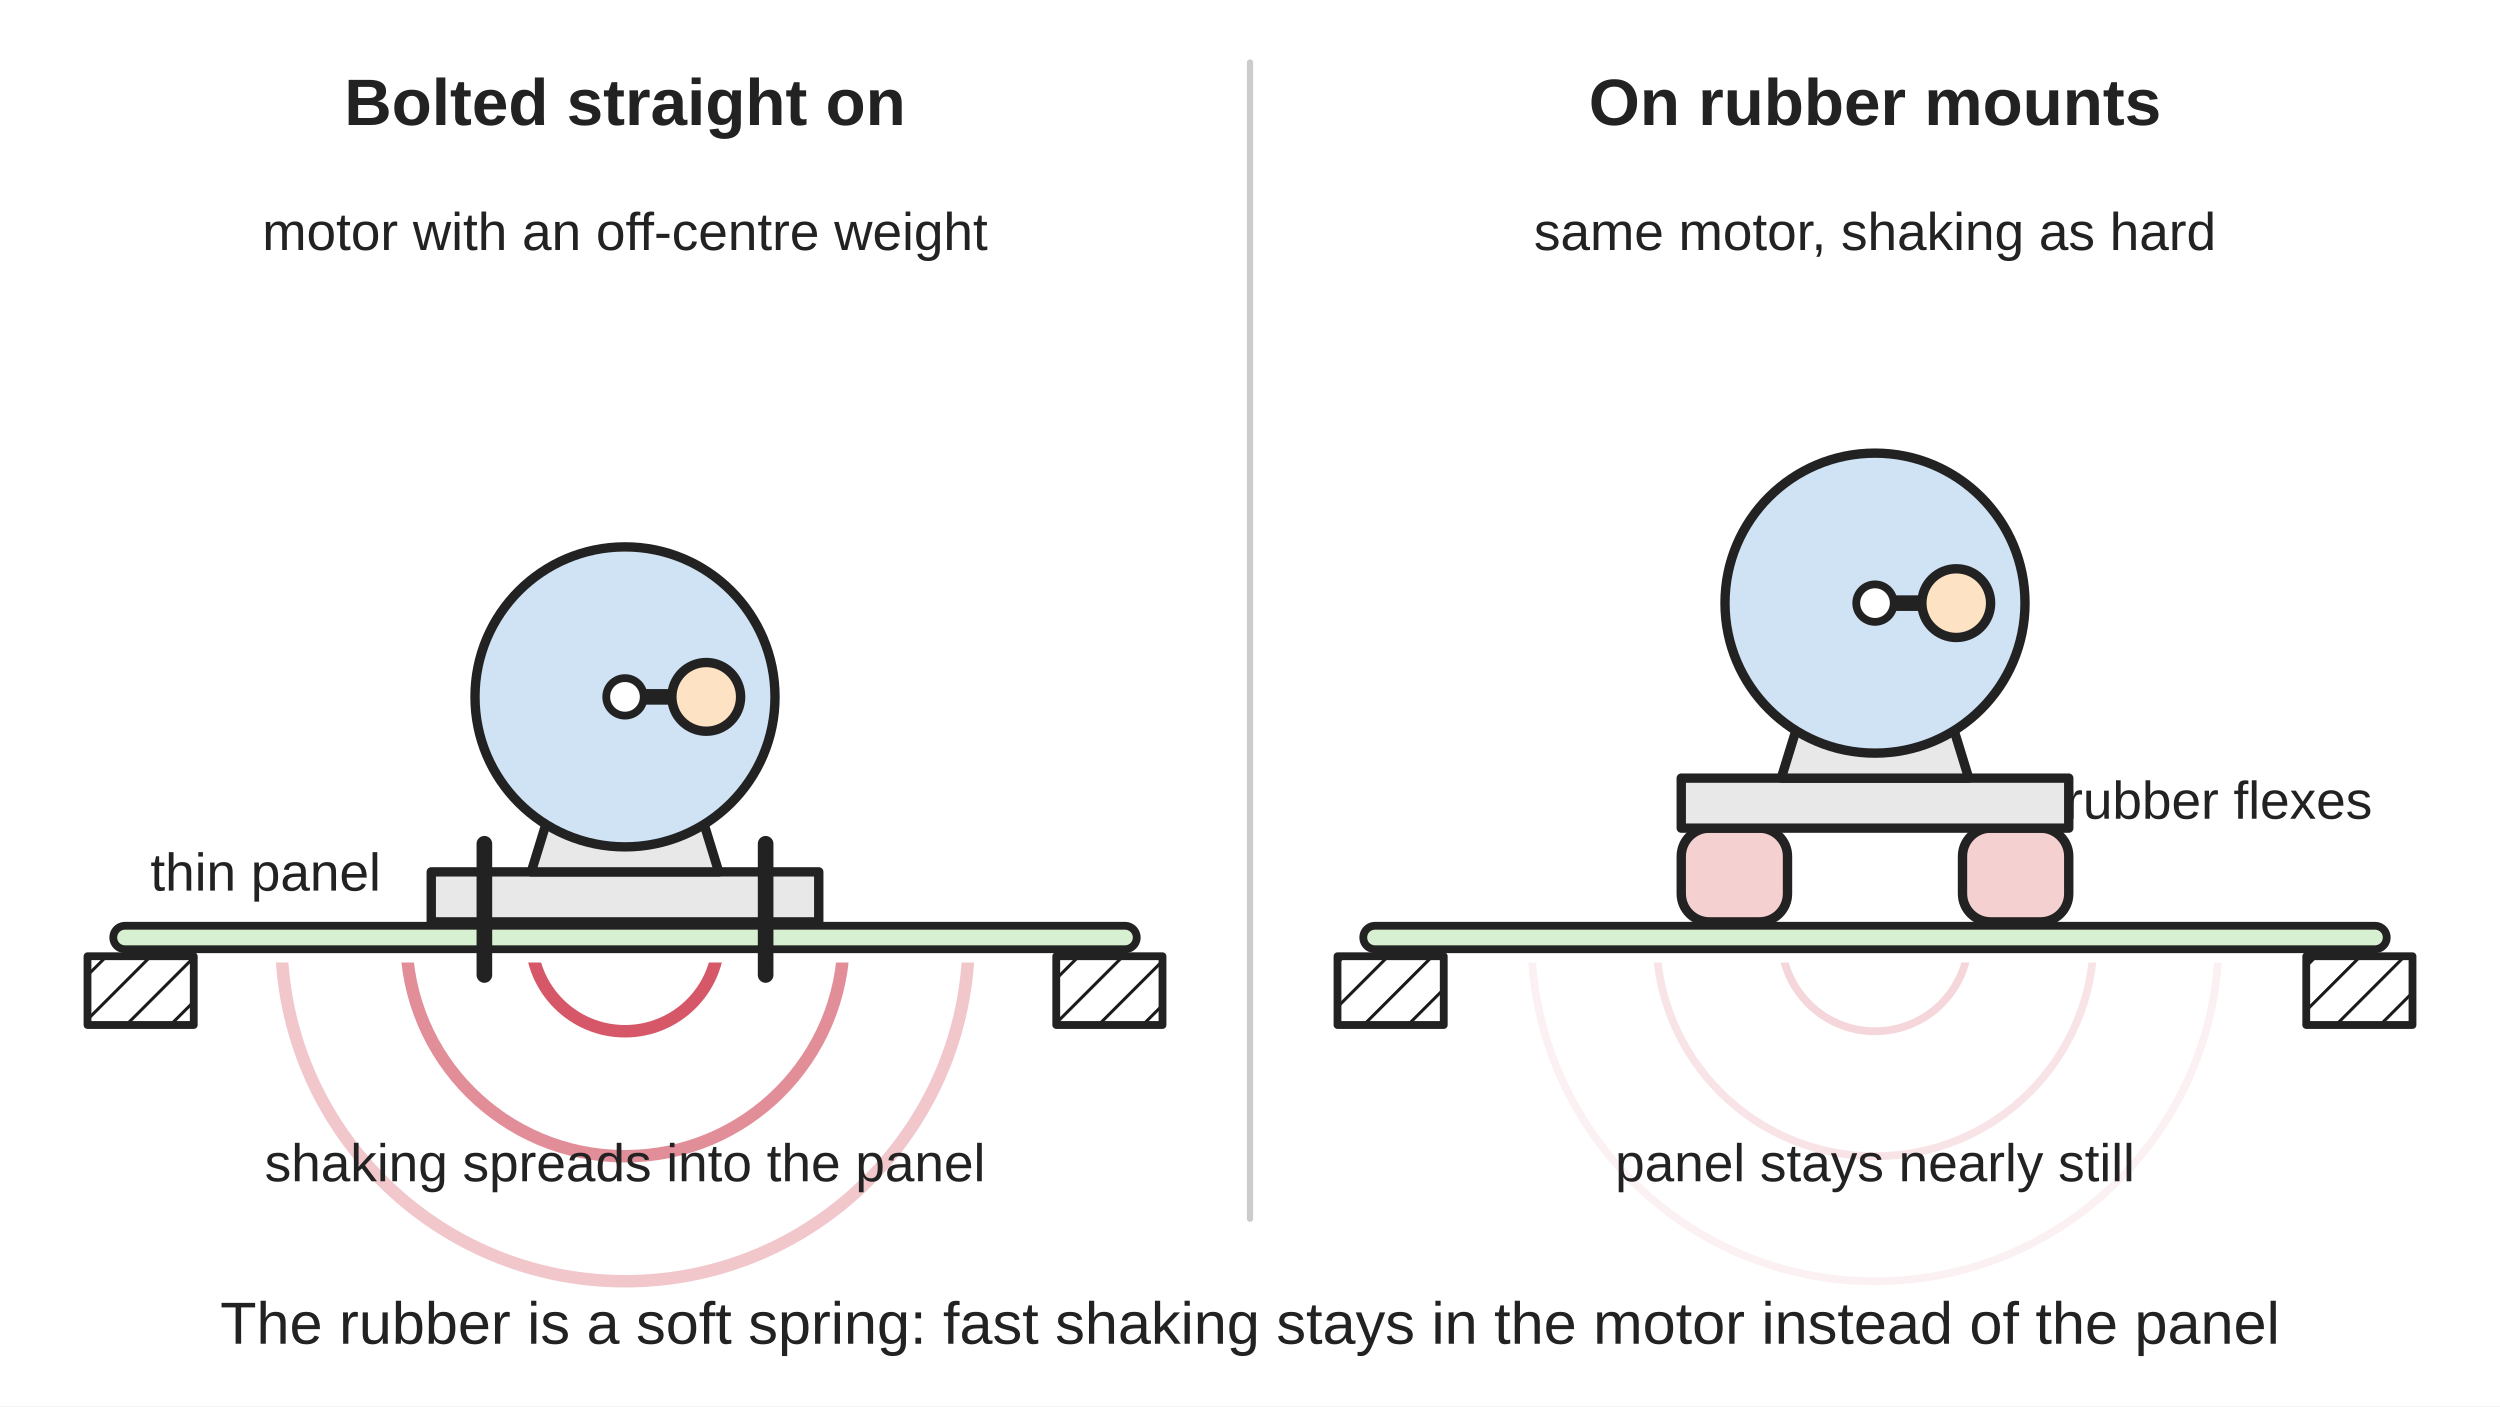
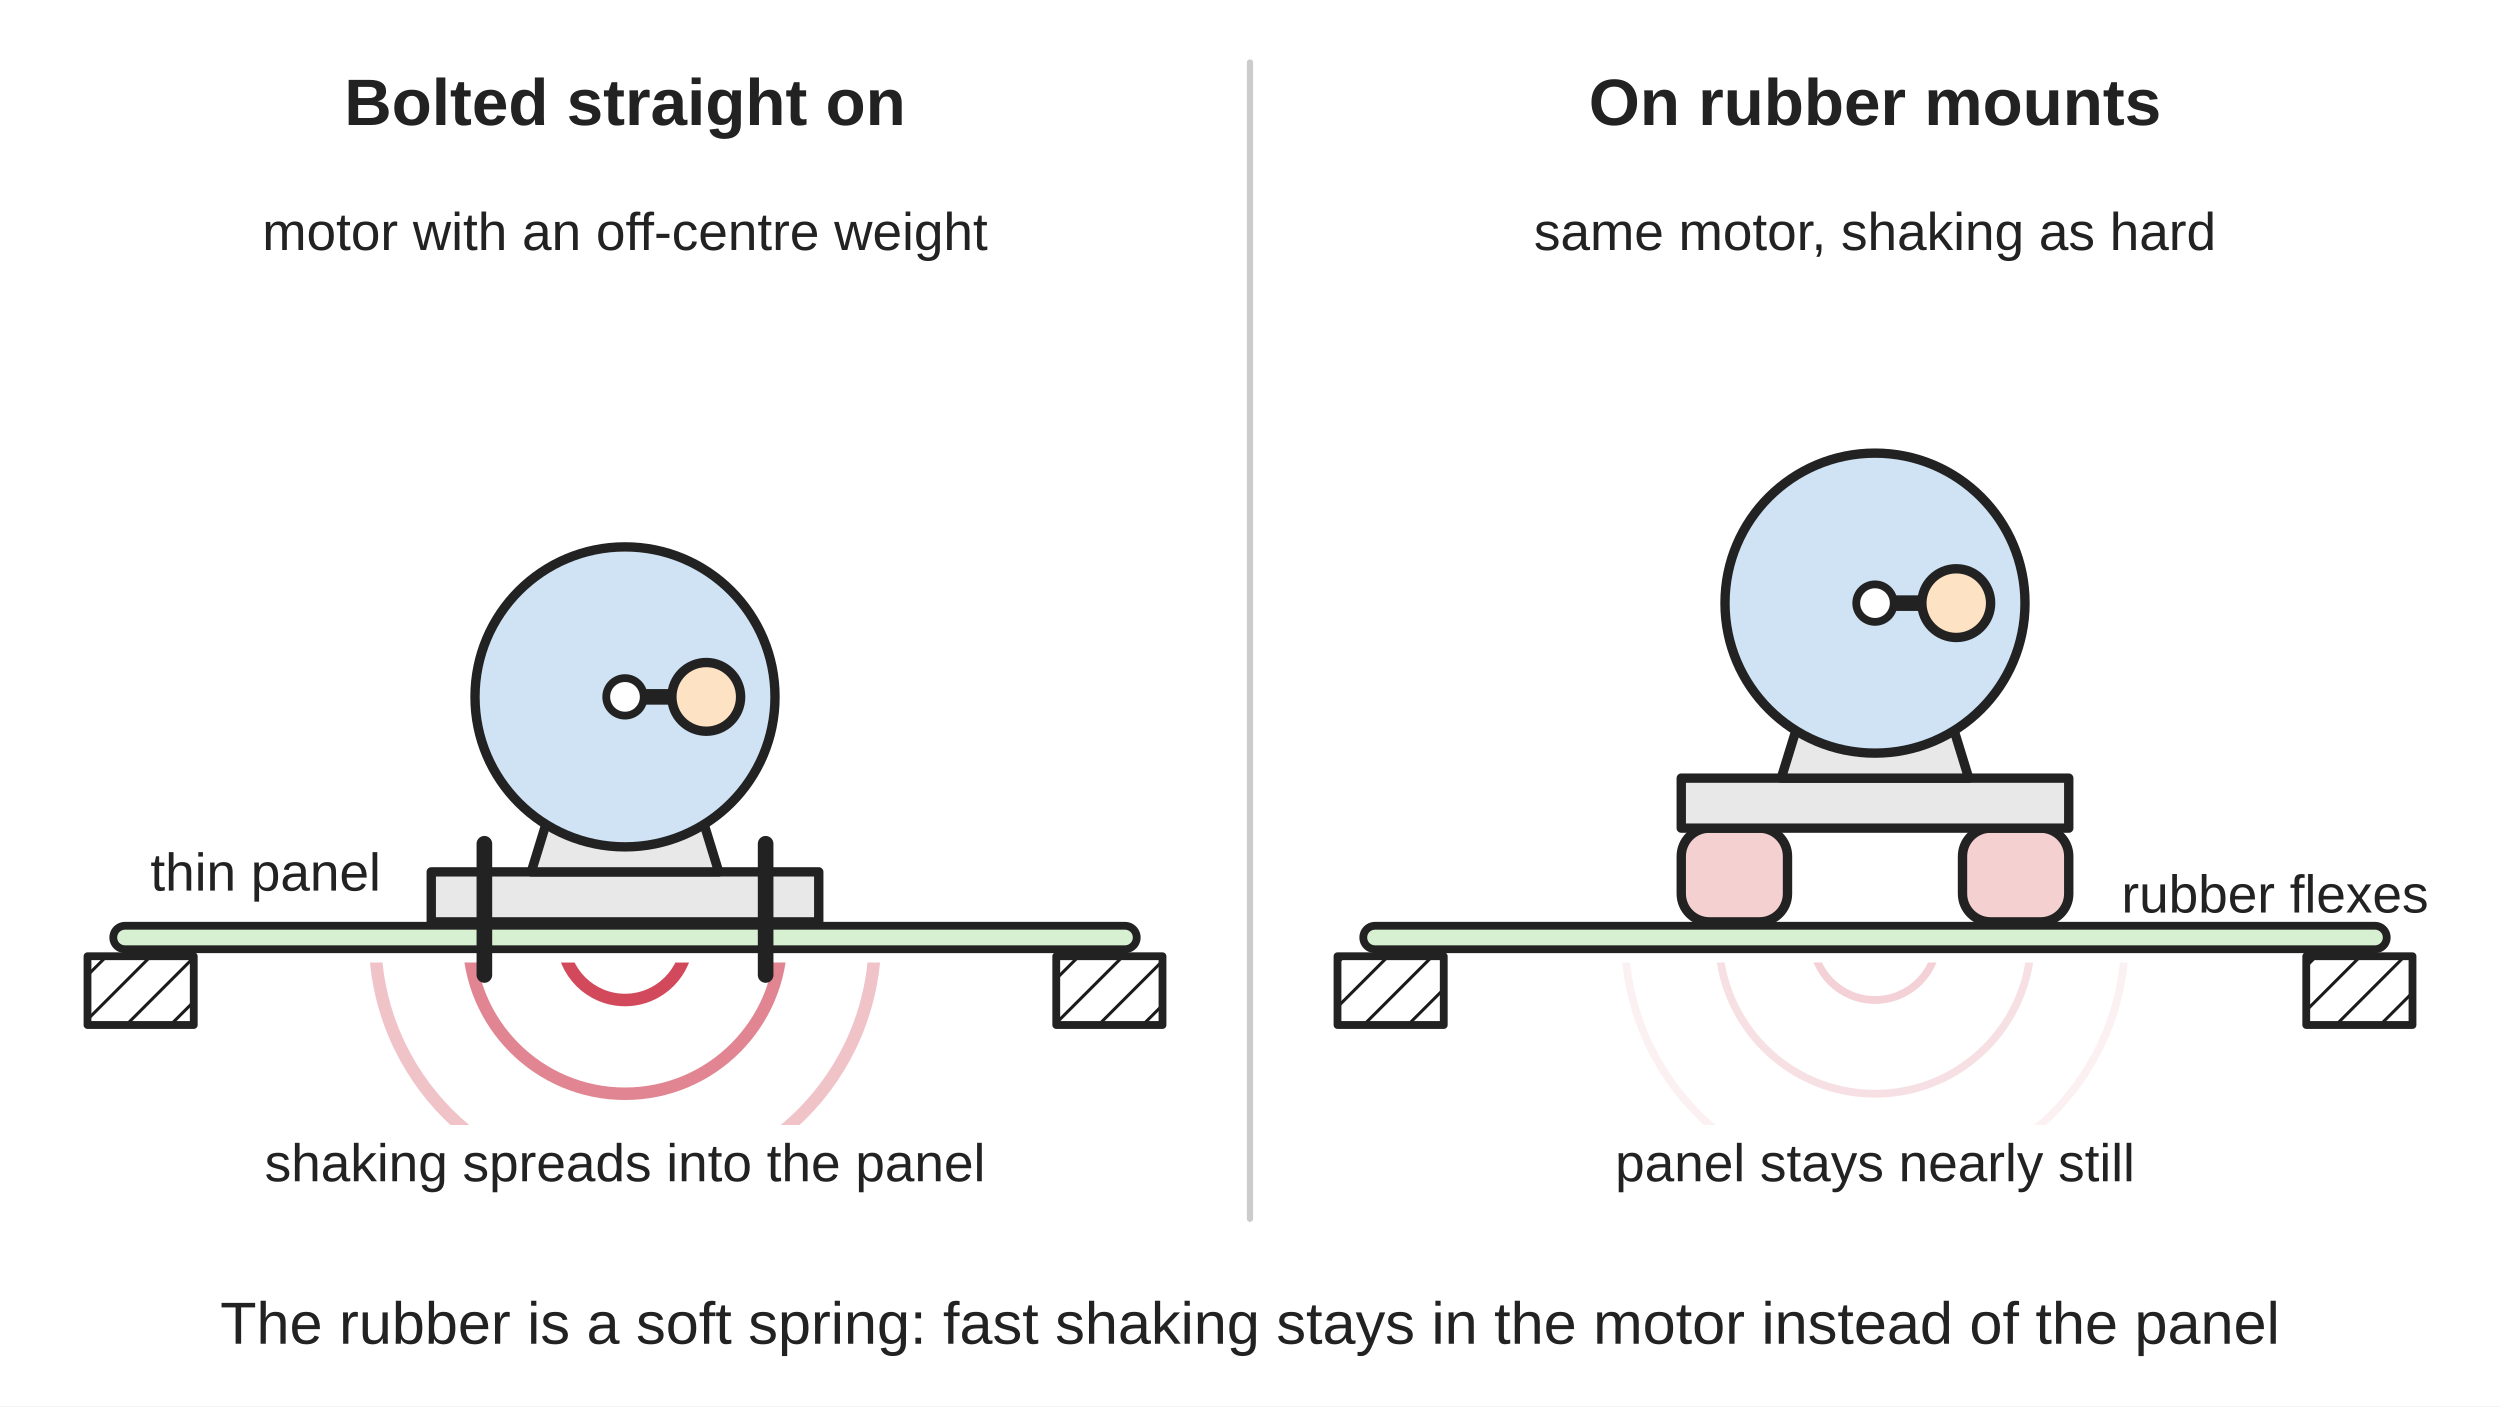
<svg xmlns="http://www.w3.org/2000/svg" viewBox="0 0 800 450" width="800" height="450" role="img">
  <rect width="800" height="450" fill="#ffffff" />
  <defs>
    <marker id="ah" viewBox="0 0 10 10" refX="8" refY="5" markerWidth="5" markerHeight="5" orient="auto-start-reverse">
      <path d="M0,0 L10,5 L0,10 z" fill="#d1495b" />
    </marker>
    <pattern id="hatch" width="10" height="10" patternUnits="userSpaceOnUse" patternTransform="rotate(45)">
      <rect width="10" height="10" fill="#ffffff" />
      <line x1="0" y1="0" x2="0" y2="10" stroke="#222" stroke-width="2" />
    </pattern>
  </defs>
  <g stroke-linejoin="round" stroke-linecap="round">
    <clipPath id="below200">
-       <rect x="30" y="308" width="340" height="120" />
+       <rect x="30" y="308" width="340" height="52" />
    </clipPath>
    <clipPath id="below600">
-       <rect x="430" y="308" width="340" height="120" />
+       <rect x="430" y="308" width="340" height="52" />
    </clipPath>
    <line x1="400" y1="20" x2="400" y2="390" stroke="#cccccc" stroke-width="2" />
    <rect x="28" y="306" width="34" height="22" fill="url(#hatch)" stroke="#222" stroke-width="2.5" />
    <rect x="338" y="306" width="34" height="22" fill="url(#hatch)" stroke="#222" stroke-width="2.5" />
    <g clip-path="url(#below200)" fill="none" stroke="#d1495b" stroke-width="4">
-       <circle cx="200" cy="300" r="30" opacity="0.92">
-         <animate attributeName="r" values="20;150" dur="0.9s" begin="-0.07s" repeatCount="indefinite" />
-         <animate attributeName="opacity" values="1;0" dur="0.9s" begin="-0.07s" repeatCount="indefinite" />
+       <circle cx="200" cy="300" r="20" opacity="1">
+         <animate attributeName="r" values="20;110" dur="0.9s" begin="-0s" repeatCount="indefinite" />
+         <animate attributeName="opacity" values="1;0" dur="0.9s" begin="-0s" repeatCount="indefinite" />
      </circle>
-       <circle cx="200" cy="300" r="70" opacity="0.62">
-         <animate attributeName="r" values="20;150" dur="0.9s" begin="-0.35s" repeatCount="indefinite" />
-         <animate attributeName="opacity" values="1;0" dur="0.9s" begin="-0.35s" repeatCount="indefinite" />
+       <circle cx="200" cy="300" r="50" opacity="0.67">
+         <animate attributeName="r" values="20;110" dur="0.9s" begin="-0.3s" repeatCount="indefinite" />
+         <animate attributeName="opacity" values="1;0" dur="0.9s" begin="-0.3s" repeatCount="indefinite" />
      </circle>
-       <circle cx="200" cy="300" r="110" opacity="0.31">
-         <animate attributeName="r" values="20;150" dur="0.9s" begin="-0.62s" repeatCount="indefinite" />
-         <animate attributeName="opacity" values="1;0" dur="0.9s" begin="-0.62s" repeatCount="indefinite" />
+       <circle cx="200" cy="300" r="80" opacity="0.33">
+         <animate attributeName="r" values="20;110" dur="0.9s" begin="-0.6s" repeatCount="indefinite" />
+         <animate attributeName="opacity" values="1;0" dur="0.9s" begin="-0.6s" repeatCount="indefinite" />
      </circle>
    </g>
    <path d="M40,300 C120,300 130,300 200,300 C270,300 280,300 360,300" fill="none" stroke="#222" stroke-width="10">
-       <animate attributeName="d" values="M40,300 C120,300 130,300 200,300 C270,300 280,300 360,300;M40,300 C120,300 130,302 200,302 C270,302 280,300 360,300;M40,300 C120,300 130,303.46 200,303.46 C270,303.46 280,300 360,300;M40,300 C120,300 130,304 200,304 C270,304 280,300 360,300;M40,300 C120,300 130,303.46 200,303.46 C270,303.46 280,300 360,300;M40,300 C120,300 130,302 200,302 C270,302 280,300 360,300;M40,300 C120,300 130,300 200,300 C270,300 280,300 360,300;M40,300 C120,300 130,298 200,298 C270,298 280,300 360,300;M40,300 C120,300 130,296.54 200,296.54 C270,296.54 280,300 360,300;M40,300 C120,300 130,296 200,296 C270,296 280,300 360,300;M40,300 C120,300 130,296.54 200,296.54 C270,296.54 280,300 360,300;M40,300 C120,300 130,298 200,298 C270,298 280,300 360,300;M40,300 C120,300 130,300 200,300 C270,300 280,300 360,300" keyTimes="0;0.08;0.17;0.25;0.33;0.42;0.5;0.58;0.67;0.75;0.83;0.92;1" dur="0.3s" repeatCount="indefinite" />
+       <animate attributeName="d" values="M40,300 C120,300 130,300 200,300 C270,300 280,300 360,300;M40,300 C120,300 130,303 200,303 C270,303 280,300 360,300;M40,300 C120,300 130,305.2 200,305.2 C270,305.2 280,300 360,300;M40,300 C120,300 130,306 200,306 C270,306 280,300 360,300;M40,300 C120,300 130,305.2 200,305.2 C270,305.2 280,300 360,300;M40,300 C120,300 130,303 200,303 C270,303 280,300 360,300;M40,300 C120,300 130,300 200,300 C270,300 280,300 360,300;M40,300 C120,300 130,297 200,297 C270,297 280,300 360,300;M40,300 C120,300 130,294.8 200,294.8 C270,294.8 280,300 360,300;M40,300 C120,300 130,294 200,294 C270,294 280,300 360,300;M40,300 C120,300 130,294.8 200,294.8 C270,294.8 280,300 360,300;M40,300 C120,300 130,297 200,297 C270,297 280,300 360,300;M40,300 C120,300 130,300 200,300 C270,300 280,300 360,300" keyTimes="0;0.08;0.17;0.25;0.33;0.42;0.5;0.58;0.67;0.75;0.83;0.92;1" dur="0.3s" repeatCount="indefinite" />
    </path>
    <path d="M40,300 C120,300 130,300 200,300 C270,300 280,300 360,300" fill="none" stroke="#d8f0d2" stroke-width="5">
-       <animate attributeName="d" values="M40,300 C120,300 130,300 200,300 C270,300 280,300 360,300;M40,300 C120,300 130,302 200,302 C270,302 280,300 360,300;M40,300 C120,300 130,303.46 200,303.46 C270,303.46 280,300 360,300;M40,300 C120,300 130,304 200,304 C270,304 280,300 360,300;M40,300 C120,300 130,303.46 200,303.46 C270,303.46 280,300 360,300;M40,300 C120,300 130,302 200,302 C270,302 280,300 360,300;M40,300 C120,300 130,300 200,300 C270,300 280,300 360,300;M40,300 C120,300 130,298 200,298 C270,298 280,300 360,300;M40,300 C120,300 130,296.54 200,296.54 C270,296.54 280,300 360,300;M40,300 C120,300 130,296 200,296 C270,296 280,300 360,300;M40,300 C120,300 130,296.54 200,296.54 C270,296.54 280,300 360,300;M40,300 C120,300 130,298 200,298 C270,298 280,300 360,300;M40,300 C120,300 130,300 200,300 C270,300 280,300 360,300" keyTimes="0;0.08;0.17;0.25;0.33;0.42;0.5;0.58;0.67;0.75;0.83;0.92;1" dur="0.3s" repeatCount="indefinite" />
+       <animate attributeName="d" values="M40,300 C120,300 130,300 200,300 C270,300 280,300 360,300;M40,300 C120,300 130,303 200,303 C270,303 280,300 360,300;M40,300 C120,300 130,305.2 200,305.2 C270,305.2 280,300 360,300;M40,300 C120,300 130,306 200,306 C270,306 280,300 360,300;M40,300 C120,300 130,305.2 200,305.2 C270,305.2 280,300 360,300;M40,300 C120,300 130,303 200,303 C270,303 280,300 360,300;M40,300 C120,300 130,300 200,300 C270,300 280,300 360,300;M40,300 C120,300 130,297 200,297 C270,297 280,300 360,300;M40,300 C120,300 130,294.8 200,294.8 C270,294.8 280,300 360,300;M40,300 C120,300 130,294 200,294 C270,294 280,300 360,300;M40,300 C120,300 130,294.8 200,294.8 C270,294.8 280,300 360,300;M40,300 C120,300 130,297 200,297 C270,297 280,300 360,300;M40,300 C120,300 130,300 200,300 C270,300 280,300 360,300" keyTimes="0;0.08;0.17;0.25;0.33;0.42;0.5;0.58;0.67;0.75;0.83;0.92;1" dur="0.3s" repeatCount="indefinite" />
    </path>
    <g>
-       <animateTransform attributeName="transform" type="translate" values="0 0;0 2;0 3.46;0 4;0 3.46;0 2;0 0;0 -2;0 -3.46;0 -4;0 -3.46;0 -2;0 0" keyTimes="0;0.08;0.17;0.25;0.33;0.42;0.5;0.58;0.67;0.75;0.83;0.92;1" dur="0.3s" repeatCount="indefinite" />
+       <animateTransform attributeName="transform" type="translate" values="0 0;0 3;0 5.2;0 6;0 5.2;0 3;0 0;0 -3;0 -5.2;0 -6;0 -5.2;0 -3;0 0" keyTimes="0;0.08;0.17;0.25;0.33;0.42;0.5;0.58;0.67;0.75;0.83;0.92;1" dur="0.3s" repeatCount="indefinite" />
      <rect x="138" y="279" width="124" height="16" fill="#e8e8e8" stroke="#222" stroke-width="3" />
      <path d="M170,279 L178,253 L222,253 L230,279 Z" fill="#e8e8e8" stroke="#222" stroke-width="3" />
      <circle cx="200" cy="223" r="48" fill="#cfe3f5" stroke="#222" stroke-width="3" />
      <g>
        <animateTransform attributeName="transform" type="rotate" values="0 200 223;360 200 223" dur="0.3s" repeatCount="indefinite" />
        <line x1="200" y1="223" x2="226" y2="223" stroke="#222" stroke-width="5" />
        <circle cx="226" cy="223" r="11" fill="#fde2c4" stroke="#222" stroke-width="3" />
      </g>
      <circle cx="200" cy="223" r="6" fill="#ffffff" stroke="#222" stroke-width="2.5" />
      <line x1="155" y1="270" x2="155" y2="312" stroke="#222" stroke-width="5" />
      <line x1="245" y1="270" x2="245" y2="312" stroke="#222" stroke-width="5" />
    </g>
    <rect x="428" y="306" width="34" height="22" fill="url(#hatch)" stroke="#222" stroke-width="2.5" />
    <rect x="738" y="306" width="34" height="22" fill="url(#hatch)" stroke="#222" stroke-width="2.5" />
    <g clip-path="url(#below600)" fill="none" stroke="#d1495b" stroke-width="2.5">
-       <circle cx="600" cy="300" r="30" opacity="0.23">
-         <animate attributeName="r" values="20;150" dur="0.9s" begin="-0.07s" repeatCount="indefinite" />
-         <animate attributeName="opacity" values="0.25;0" dur="0.9s" begin="-0.07s" repeatCount="indefinite" />
+       <circle cx="600" cy="300" r="20" opacity="0.25">
+         <animate attributeName="r" values="20;110" dur="0.9s" begin="-0s" repeatCount="indefinite" />
+         <animate attributeName="opacity" values="0.25;0" dur="0.9s" begin="-0s" repeatCount="indefinite" />
      </circle>
-       <circle cx="600" cy="300" r="70" opacity="0.15">
-         <animate attributeName="r" values="20;150" dur="0.9s" begin="-0.35s" repeatCount="indefinite" />
-         <animate attributeName="opacity" values="0.25;0" dur="0.9s" begin="-0.35s" repeatCount="indefinite" />
+       <circle cx="600" cy="300" r="50" opacity="0.17">
+         <animate attributeName="r" values="20;110" dur="0.9s" begin="-0.3s" repeatCount="indefinite" />
+         <animate attributeName="opacity" values="0.25;0" dur="0.9s" begin="-0.3s" repeatCount="indefinite" />
      </circle>
-       <circle cx="600" cy="300" r="110" opacity="0.08">
-         <animate attributeName="r" values="20;150" dur="0.9s" begin="-0.62s" repeatCount="indefinite" />
-         <animate attributeName="opacity" values="0.25;0" dur="0.9s" begin="-0.62s" repeatCount="indefinite" />
+       <circle cx="600" cy="300" r="80" opacity="0.08">
+         <animate attributeName="r" values="20;110" dur="0.9s" begin="-0.6s" repeatCount="indefinite" />
+         <animate attributeName="opacity" values="0.25;0" dur="0.9s" begin="-0.6s" repeatCount="indefinite" />
      </circle>
    </g>
    <path d="M440,300 C520,300 530,300 600,300 C670,300 680,300 760,300" fill="none" stroke="#222" stroke-width="10" />
    <path d="M440,300 C520,300 530,300 600,300 C670,300 680,300 760,300" fill="none" stroke="#d8f0d2" stroke-width="5" />
    <rect x="538" y="265" width="34" height="30" rx="9" fill="#f5d0d0" stroke="#222" stroke-width="3">
-       <animate attributeName="y" values="265;263;261.54;261;261.54;263;265;267;268.46;269;268.46;267;265" keyTimes="0;0.08;0.17;0.25;0.33;0.42;0.5;0.58;0.67;0.75;0.83;0.92;1" dur="0.3s" repeatCount="indefinite" />
-       <animate attributeName="height" values="30;32;33.46;34;33.46;32;30;28;26.54;26;26.54;28;30" keyTimes="0;0.08;0.17;0.25;0.33;0.42;0.5;0.58;0.67;0.75;0.83;0.92;1" dur="0.3s" repeatCount="indefinite" />
+       <animate attributeName="y" values="265;262;259.8;259;259.8;262;265;268;270.2;271;270.2;268;265" keyTimes="0;0.08;0.17;0.25;0.33;0.42;0.5;0.58;0.67;0.75;0.83;0.92;1" dur="0.3s" repeatCount="indefinite" />
+       <animate attributeName="height" values="30;33;35.2;36;35.2;33;30;27;24.8;24;24.8;27;30" keyTimes="0;0.08;0.17;0.25;0.33;0.42;0.5;0.58;0.67;0.75;0.83;0.92;1" dur="0.3s" repeatCount="indefinite" />
    </rect>
    <rect x="628" y="265" width="34" height="30" rx="9" fill="#f5d0d0" stroke="#222" stroke-width="3">
-       <animate attributeName="y" values="265;263;261.54;261;261.54;263;265;267;268.46;269;268.46;267;265" keyTimes="0;0.08;0.17;0.25;0.33;0.42;0.5;0.58;0.67;0.75;0.83;0.92;1" dur="0.3s" repeatCount="indefinite" />
-       <animate attributeName="height" values="30;32;33.46;34;33.46;32;30;28;26.54;26;26.54;28;30" keyTimes="0;0.08;0.17;0.25;0.33;0.42;0.5;0.58;0.67;0.75;0.83;0.92;1" dur="0.3s" repeatCount="indefinite" />
+       <animate attributeName="y" values="265;262;259.8;259;259.8;262;265;268;270.2;271;270.2;268;265" keyTimes="0;0.08;0.17;0.25;0.33;0.42;0.5;0.58;0.67;0.75;0.83;0.92;1" dur="0.3s" repeatCount="indefinite" />
+       <animate attributeName="height" values="30;33;35.2;36;35.2;33;30;27;24.8;24;24.8;27;30" keyTimes="0;0.08;0.17;0.25;0.33;0.42;0.5;0.58;0.67;0.75;0.83;0.92;1" dur="0.3s" repeatCount="indefinite" />
    </rect>
    <g>
-       <animateTransform attributeName="transform" type="translate" values="0 0;0 -2;0 -3.46;0 -4;0 -3.46;0 -2;0 0;0 2;0 3.46;0 4;0 3.46;0 2;0 0" keyTimes="0;0.08;0.17;0.25;0.33;0.42;0.5;0.58;0.67;0.75;0.83;0.92;1" dur="0.3s" repeatCount="indefinite" />
+       <animateTransform attributeName="transform" type="translate" values="0 0;0 -3;0 -5.2;0 -6;0 -5.2;0 -3;0 0;0 3;0 5.2;0 6;0 5.2;0 3;0 0" keyTimes="0;0.08;0.17;0.25;0.33;0.42;0.5;0.58;0.67;0.75;0.83;0.92;1" dur="0.3s" repeatCount="indefinite" />
      <rect x="538" y="249" width="124" height="16" fill="#e8e8e8" stroke="#222" stroke-width="3" />
      <path d="M570,249 L578,223 L622,223 L630,249 Z" fill="#e8e8e8" stroke="#222" stroke-width="3" />
      <circle cx="600" cy="193" r="48" fill="#cfe3f5" stroke="#222" stroke-width="3" />
      <g>
        <animateTransform attributeName="transform" type="rotate" values="0 600 193;360 600 193" dur="0.3s" repeatCount="indefinite" />
        <line x1="600" y1="193" x2="626" y2="193" stroke="#222" stroke-width="5" />
        <circle cx="626" cy="193" r="11" fill="#fde2c4" stroke="#222" stroke-width="3" />
      </g>
      <circle cx="600" cy="193" r="6" fill="#ffffff" stroke="#222" stroke-width="2.5" />
    </g>
  </g>
  <g font-family="Arial, Helvetica, sans-serif" font-size="18" fill="#222" text-anchor="middle">
    <text x="200" y="40" font-size="21" font-weight="bold">Bolted straight on</text>
    <text x="600" y="40" font-size="21" font-weight="bold">On rubber mounts</text>
    <text x="200" y="80" font-size="17">motor with an off-centre weight</text>
    <text x="600" y="80" font-size="17">same motor, shaking as hard</text>
    <text x="85" y="285" font-size="17">thin panel</text>
    <text x="200" y="378" font-size="17">shaking spreads into the panel</text>
-     <text x="710" y="262" font-size="17">rubber flexes</text>
+     <text x="728" y="292" font-size="17">rubber flexes</text>
    <text x="600" y="378" font-size="17">panel stays nearly still</text>
    <text x="400" y="430" font-size="19">The rubber is a soft spring: fast shaking stays in the motor instead of the panel</text>
  </g>
</svg>
